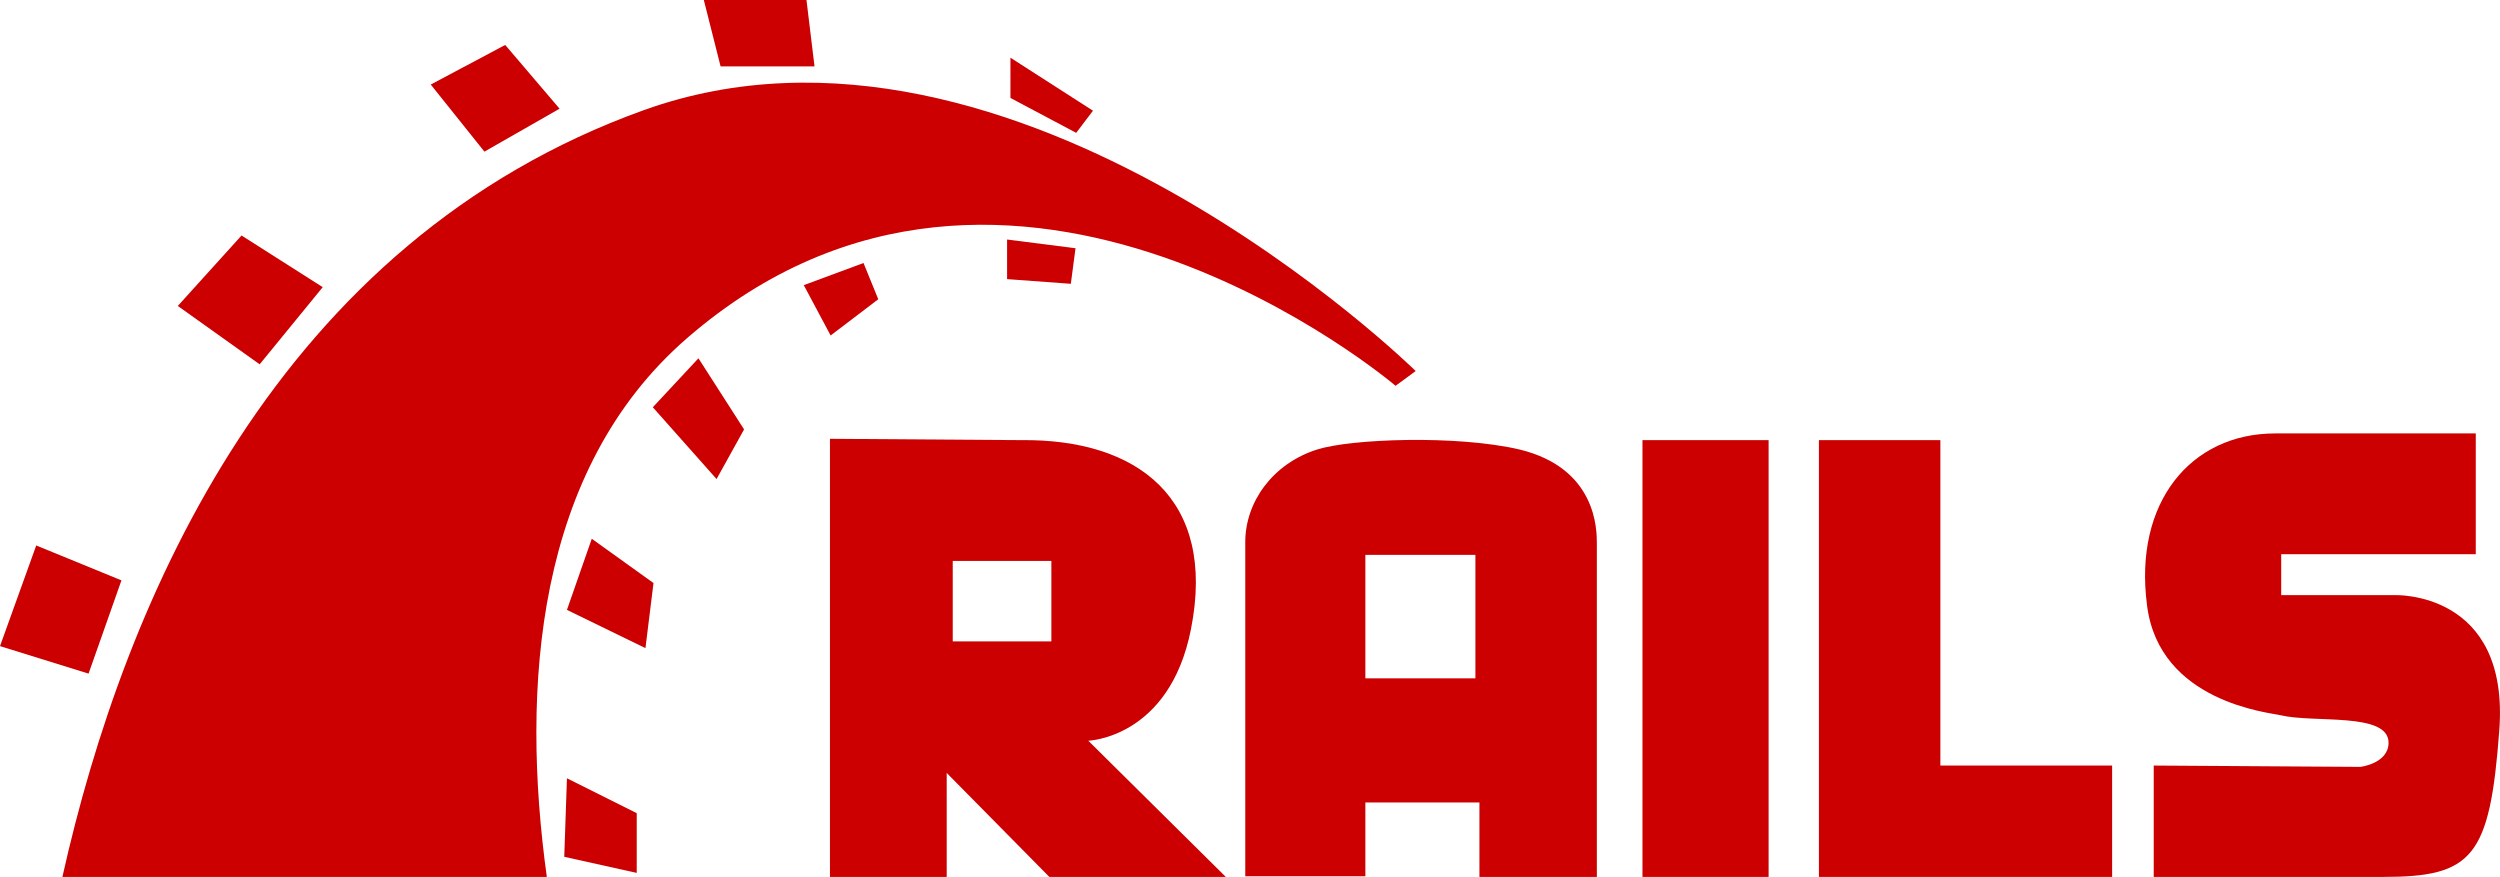
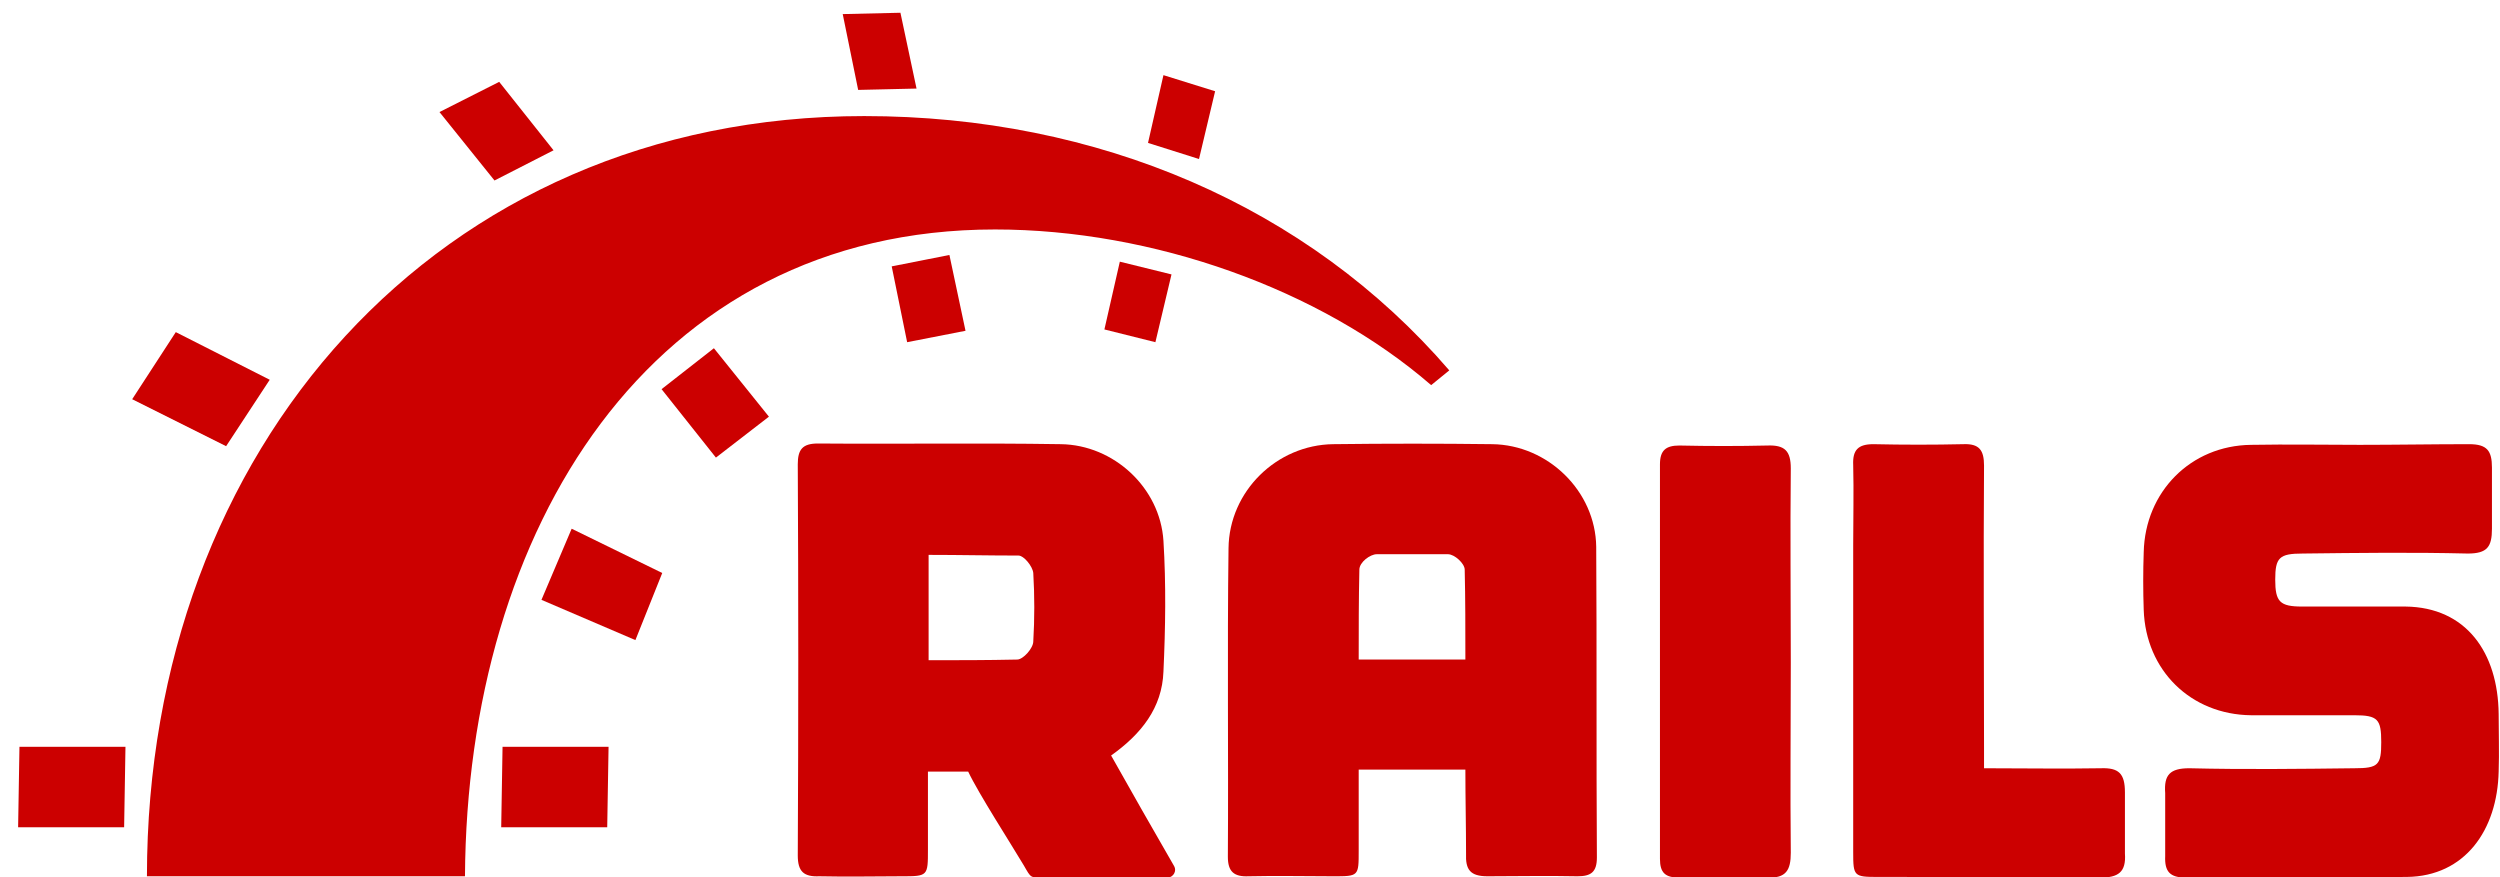
- <svg xmlns="http://www.w3.org/2000/svg" viewBox="0 0 372.61 130.7">
-   <defs>
-     <style>.a{fill:#c00;}</style>
-   </defs>
-   <polygon class="a" points="5.4 81.3 0 96.3 13.2 100.4 18.1 86.5 5.4 81.3" />
-   <polygon class="a" points="84.5 116 84.1 127.7 94.9 130.1 94.9 121.2 84.5 116" />
-   <polygon class="a" points="88.2 80.3 84.5 90.9 96.2 96.6 97.4 86.9 88.2 80.3" />
-   <polygon class="a" points="104.1 53.4 97.3 60.7 106.8 71.4 110.9 64 104.1 53.4" />
-   <polygon class="a" points="119.8 42.5 128.7 39.2 130.9 44.6 123.8 50 119.8 42.5" />
-   <polygon class="a" points="150.1 35.7 150.1 41.6 159.6 42.3 160.3 37 150.1 35.7" />
-   <polygon class="a" points="36 35.1 26.5 45.6 38.7 54.3 48.1 42.8 36 35.1" />
-   <polygon class="a" points="64.2 12.6 72.2 22.6 83.4 16.2 75.3 6.7 64.2 12.6" />
-   <polygon class="a" points="104.9 0 107.4 9.9 121.4 9.9 120.2 0 104.9 0" />
-   <polygon class="a" points="150.6 8.6 150.6 14.6 160.4 19.8 162.9 16.5 150.6 8.6" />
-   <path class="a" d="M141.1,115.2l15.3,15.5h26.3l-20.5-20.3s12.1-.4,15.3-16.6c3.9-19.6-8.1-28.4-25.3-28.2l-28.5-.2v65.3h17.4V115.2ZM142,83.6h14.7v12H142v-12Z" />
-   <path class="a" d="M203.5,119.6h17v11.1H238V81c0-2,0-11.2-11.5-14-9.4-2.2-25.2-1.6-30.2,0-6.6,2.1-10.7,7.8-10.7,13.8v49.8h17.9v-11Zm0-36.9h16.4v18.4H203.5V82.7Z" />
-   <rect class="a" x="244.8" y="65.6" width="18.8" height="65.1" />
-   <polygon class="a" points="289.2 65.6 271.1 65.6 271.1 114.1 271.1 130.7 307.3 130.7 307.3 130.7 314.8 130.7 314.8 114.1 289.2 114.1 289.2 65.6" />
-   <path class="a" d="M356.9,88.7H340V82.6h29v-18H339.1c-12.6,0-21.1,10.3-19.1,25.6,1.8,14.5,18.3,16,19.9,16.4,5,1.2,16.1-.5,16.1,4.1,0,3.1-4.2,3.6-4.2,3.6l-30.8-.2v16.6h34.2c13.3,0,15.9-2.9,17.3-21.8C374.1,88,356.9,88.7,356.9,88.7Z" />
-   <path class="a" d="M102.4,50.4C150.6,8.6,208,57.5,208,57.5l3-2.2S151.3-3.4,96,16.4C41.4,36,18.6,89.1,9.3,130.7H81.5C77.6,102.5,79.8,70,102.4,50.4Z" />
+ <svg xmlns="http://www.w3.org/2000/svg" version="1.1" id="Layer_1" x="0px" y="0px" viewBox="0 0 372.6 130.7" style="enable-background:new 0 0 372.6 130.7;" xml:space="preserve">
+   <style type="text/css">
+ 	.st0{fill:#CC0000;}
+ </style>
+   <g>
+     <path class="st0" d="M351.7,66.3c5.4,0,10.9-0.1,16.3-0.1c2.7,0,3.4,1,3.4,3.5c0,3.1,0,6,0,9.1c0,2.7-0.7,3.7-3.6,3.7   c-8.2-0.2-16.4-0.1-24.6,0c-3.5,0-4.1,0.6-4.1,3.9c0,3.3,0.7,4,4,4c5.1,0,10.3,0,15.4,0c9.1,0.1,13.8,6.9,13.9,16   c0,2.9,0.1,5.7,0,8.6c-0.2,8.7-5,15.6-13.7,15.7c-11,0.1-21.9,0-32.9,0.1c-2.4,0-3.2-0.9-3.1-3.2c0-3.1,0-6.3,0-9.4   c-0.2-2.7,0.7-3.7,3.6-3.7c8.2,0.2,16.4,0.1,24.6,0c3.6,0,4-0.5,4-3.9c0-3.4-0.5-4-4-4c-5.1,0-10.3,0-15.4,0   c-9-0.1-15.7-6.7-16-15.7c-0.1-2.9-0.1-5.7,0-8.6c0.2-9,7-15.9,16-16C341,66.2,346.4,66.3,351.7,66.3z" />
+     <path class="st0" d="M295.7,114.5c6,0,11.7,0.1,17.4,0c2.7-0.1,3.6,0.8,3.6,3.6c0,3,0,6,0,9.1c0.2,2.8-1,3.6-3.7,3.6   c-11-0.1-22.1-0.1-33.1-0.1c-3.6,0-3.7-0.1-3.7-3.7c0-15.2,0-30.5,0-45.7c0-4,0.1-8,0-12c-0.1-2.2,0.7-3.1,3-3.1   c4.5,0.1,9,0.1,13.4,0c2.4-0.1,3.1,0.9,3.1,3.2c-0.1,14,0,28,0,42C295.7,112.3,295.7,113.1,295.7,114.5z" />
+     <path class="st0" d="M266.9,98.8c0,9.4-0.1,18.8,0,28.3c0,2.6-0.7,3.8-3.5,3.7c-4.7,0-8.8,0-13.1,0c-2.1,0-2.9-0.7-2.9-2.8   c0-19.6,0-39.2,0-58.8c0-2.1,0.9-2.8,2.9-2.8c4.4,0.1,8.8,0.1,13.1,0c2.6-0.1,3.5,0.8,3.5,3.4C266.8,79.4,266.9,89.1,266.9,98.8z" />
+     <path class="st0" d="M218.4,114.7c-5.4,0-10.4,0-15.9,0c0,4,0,8.1,0,12.1c0,3.8,0,3.8-3.8,3.8c-4.2,0-8.4-0.1-12.6,0   c-2.2,0.1-3.1-0.7-3.1-2.9c0.1-15.3-0.1-30.7,0.1-46c0.1-8.5,7.2-15.4,15.6-15.5c7.9-0.1,15.8-0.1,23.7,0c8.3,0.1,15.4,7,15.5,15.3   c0.1,15.4,0,30.9,0.1,46.3c0,2.2-0.9,2.8-2.9,2.8c-4.5-0.1-9,0-13.4,0c-2.6,0-3.3-1-3.2-3.4C218.5,123.2,218.4,119.1,218.4,114.7z    M218.4,98.3c0-4.6,0-9-0.1-13.4c0-0.9-1.5-2.3-2.5-2.3c-3.5,0-7,0-10.6,0c-1,0-2.6,1.2-2.6,2.3c-0.1,4.4-0.1,8.9-0.1,13.4   C207.9,98.3,212.9,98.3,218.4,98.3z" />
+     <path class="st0" d="M165.6,112.6c3.1,5.5,6.1,10.8,9.4,16.5c0.4,0.7-0.1,1.6-0.9,1.7c-0.7,0-13.2,0-18.4,0c-2.2,0-2,0.1-3.1-1.8   c-1.9-3.2-6.8-10.8-8.3-14c0,0-1.8,0-6,0c0,3.7,0,7.7,0,11.6c0,4,0,4-4,4c-4.7,0-7.4,0.1-12.2,0c-2.3,0.1-3.2-0.7-3.2-3.1   c0.1-19.4,0.1-38.9,0-58.3c0-2.2,0.7-3.1,3-3.1c12.7,0.1,23.5-0.1,36.2,0.1c7.9,0.1,14.8,6.5,15.3,14.4c0.4,6.5,0.3,13,0,19.5   C173.2,105.5,170.1,109.4,165.6,112.6z M138.4,98.4c4.5,0,8.6,0,13.2-0.1c0.9,0,2.4-1.7,2.4-2.7c0.2-3.4,0.2-6.8,0-10.2   c-0.1-1-1.4-2.6-2.2-2.6c-4.5,0-8.8-0.1-13.4-0.1C138.4,88,138.4,93,138.4,98.4z" />
+   </g>
+   <g>
+     <path class="st0" d="M148.3,34.2c23.5,0,48.5,8.9,65,23.2l2.7-2.2c-21.1-24.5-52.4-37.9-87.2-37.9C65.1,17.3,21.9,67,21.9,130.6   h47.4C69.6,79.1,96.7,34.2,148.3,34.2z" />
+     <polygon class="st0" points="74.9,111.3 90.7,111.3 90.5,123.3 74.7,123.3  " />
+     <polygon class="st0" points="85.2,78.8 98.7,85.4 94.7,95.4 80.7,89.4  " />
+     <polygon class="st0" points="106.4,51.9 114.6,62.1 106.7,68.2 98.6,58  " />
+     <polygon class="st0" points="141.5,38 143.9,49.3 135.2,51 132.9,39.7  " />
+     <polygon class="st0" points="174.6,40.9 172.2,51 164.6,49.1 166.9,39  " />
+     <polygon class="st0" points="2.9,111.3 18.7,111.3 18.5,123.3 2.7,123.3  " />
+     <polygon class="st0" points="26.2,49.5 40.2,56.6 33.7,66.5 19.7,59.5  " />
+     <polygon class="st0" points="74.4,12.2 82.5,22.4 73.7,26.9 65.5,16.7  " />
+     <polygon class="st0" points="134.2,1.9 136.6,13.2 127.9,13.4 125.6,2.1  " />
+     <polygon class="st0" points="181.1,13.6 178.7,23.7 171.1,21.3 173.4,11.2  " />
+   </g>
</svg>
